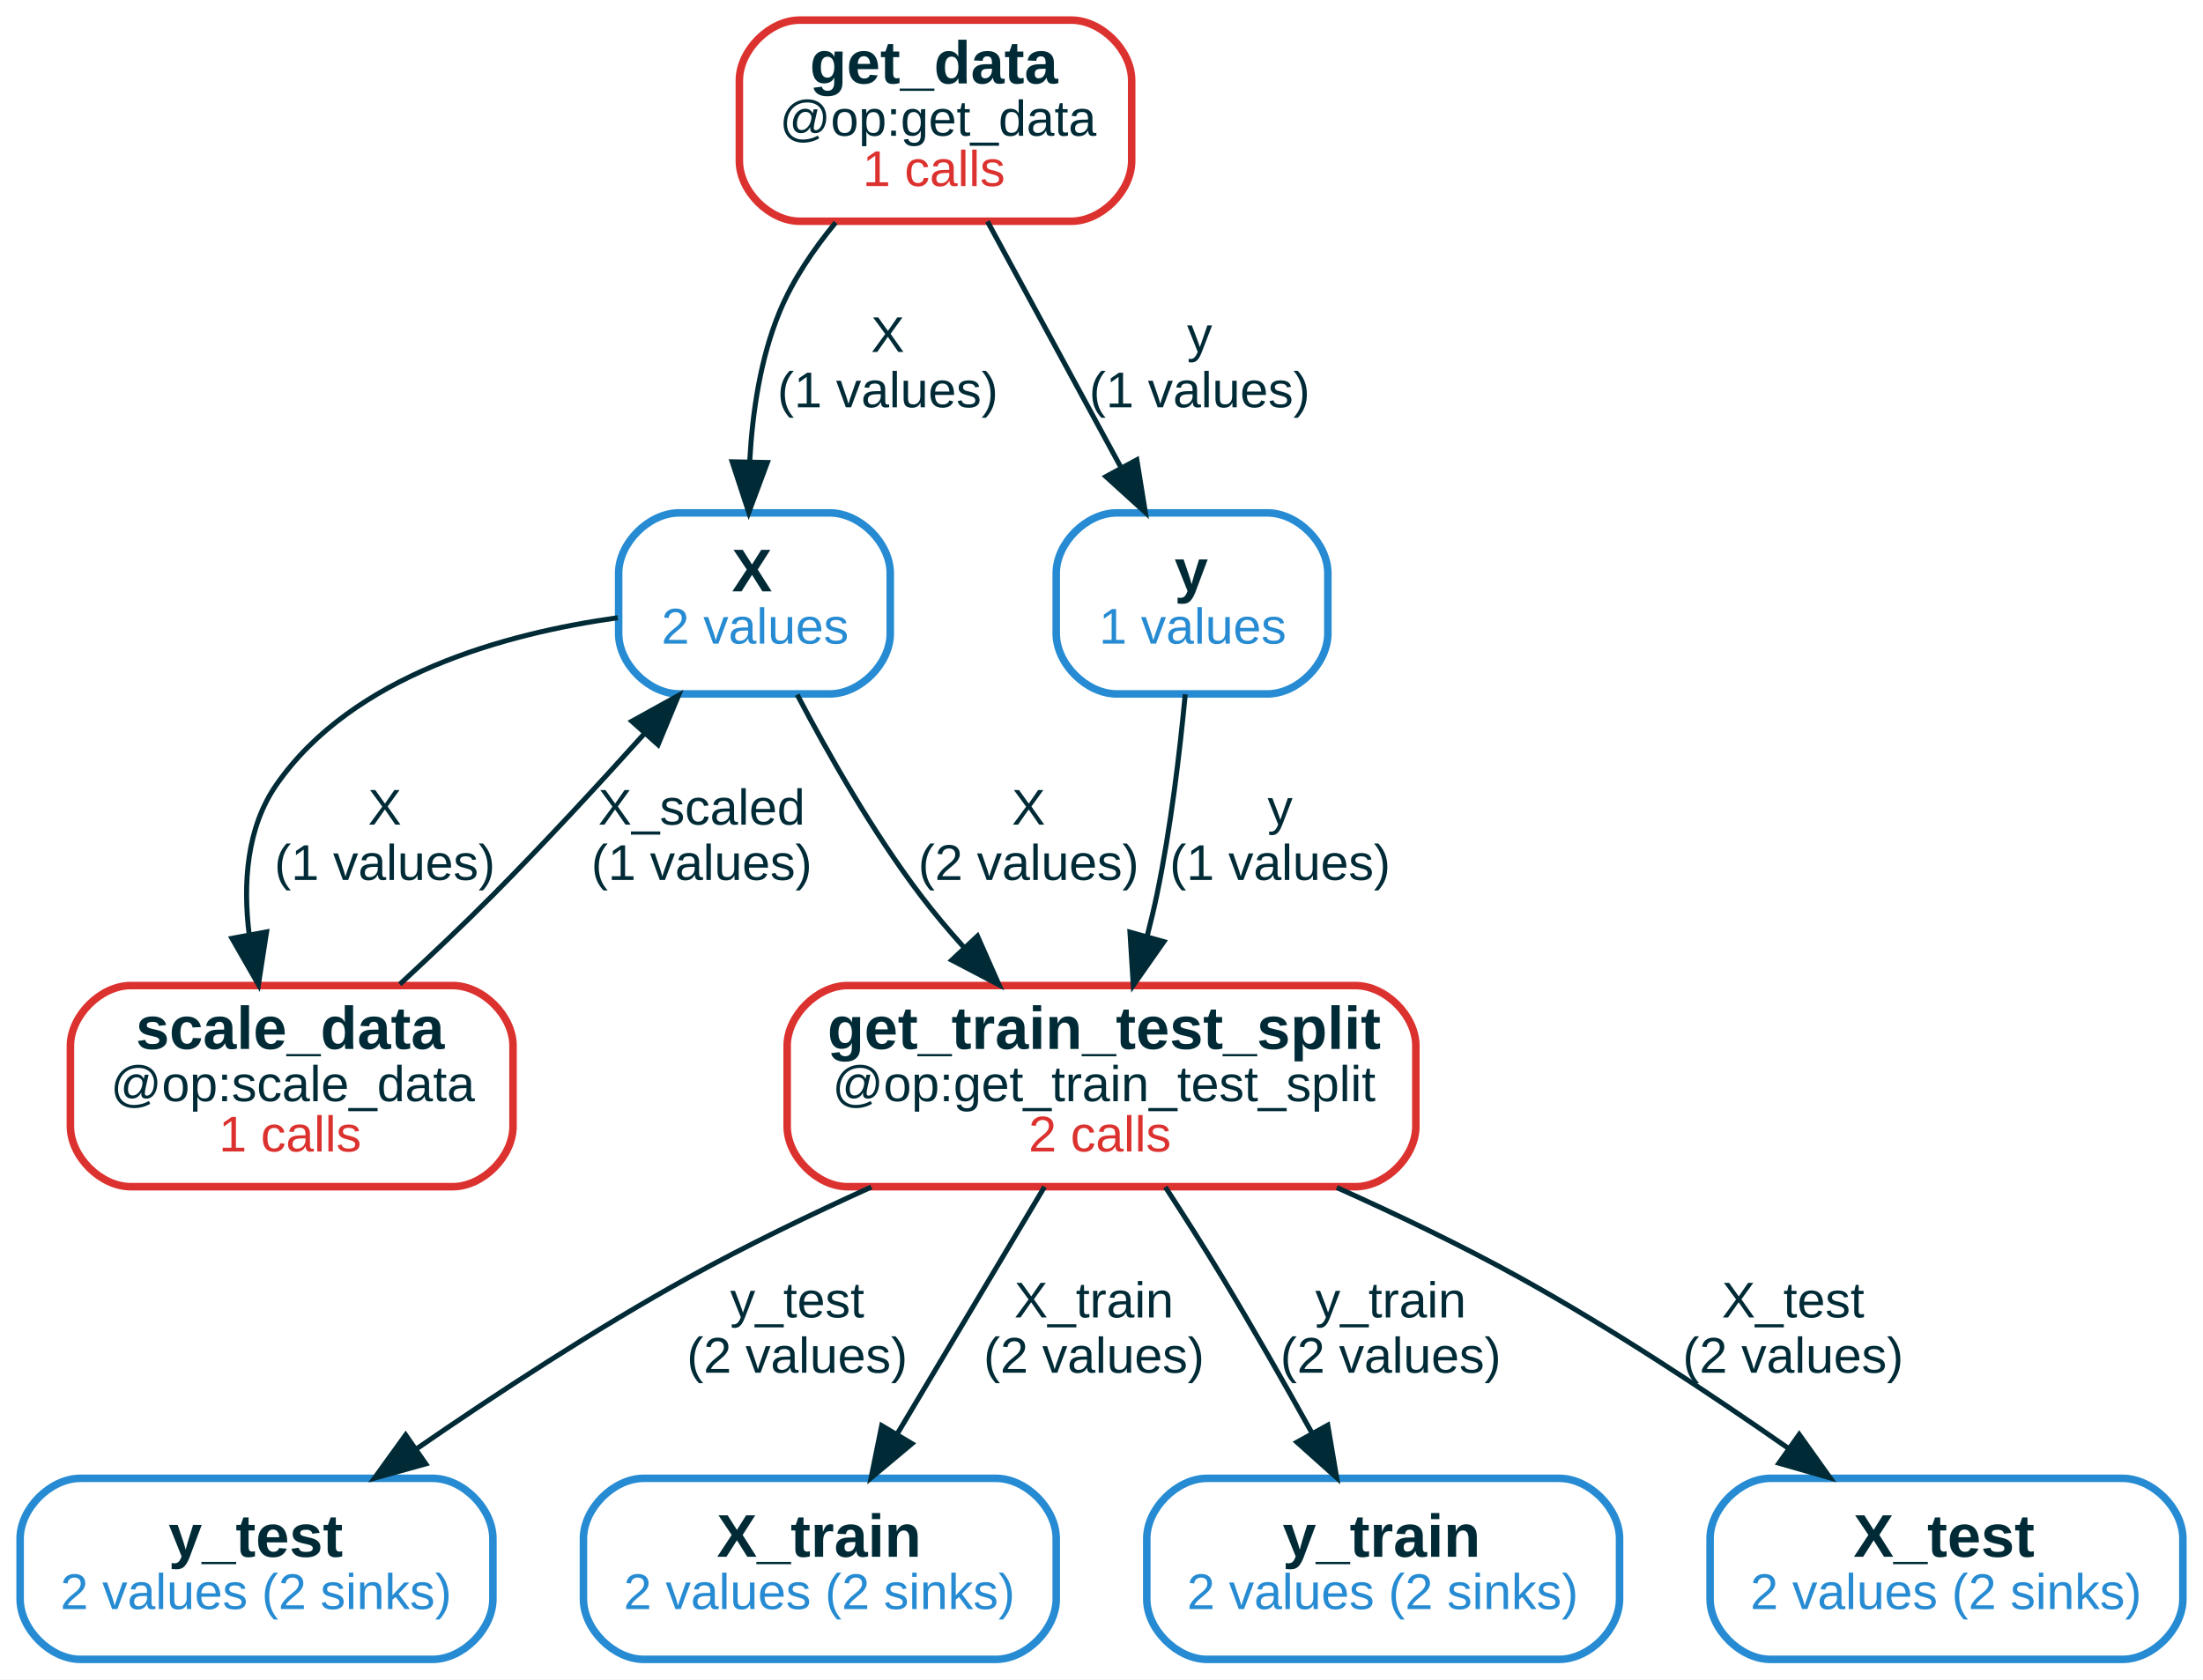
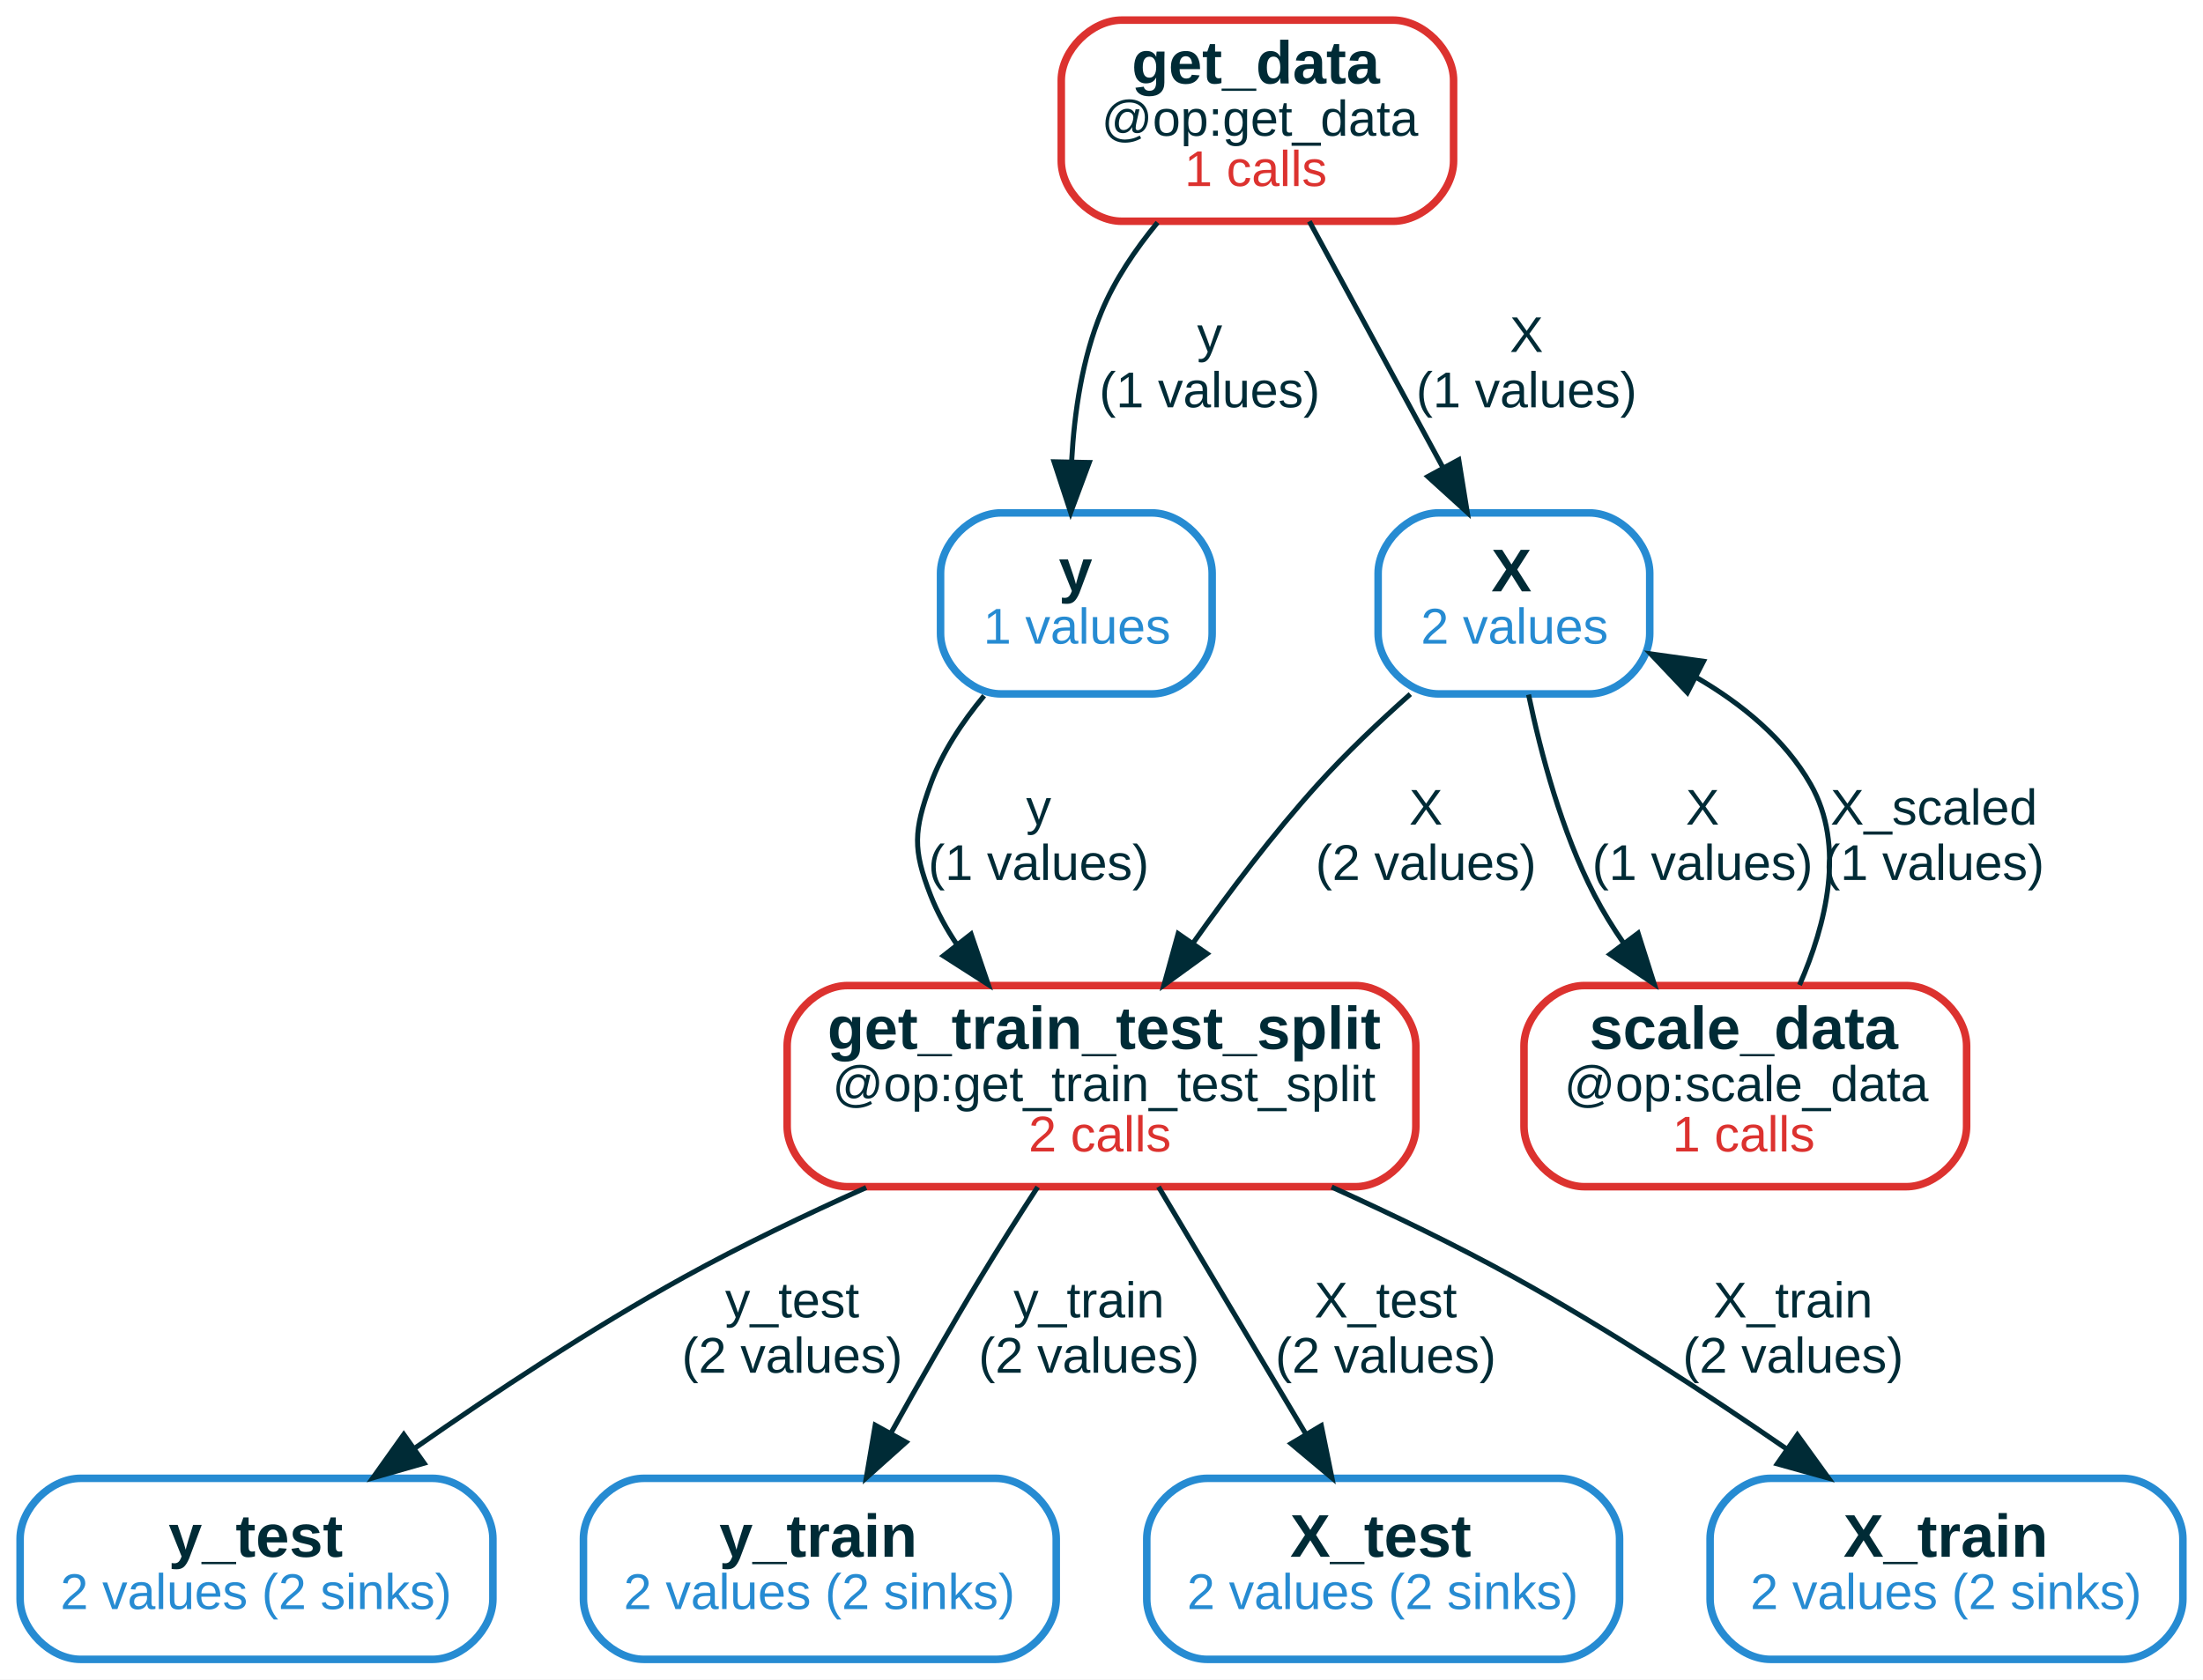
<svg xmlns="http://www.w3.org/2000/svg" width="438pt" height="334pt" viewBox="0.00 0.00 438.00 334.00">
  <g id="graph0" class="graph" transform="scale(1 1) rotate(0) translate(4 330)">
    <polygon fill="white" stroke="transparent" points="-4,4 -4,-330 434,-330 434,4 -4,4" />
    <g id="node1" class="node">
      <path fill="none" stroke="#268bd2" stroke-width="1.5" d="M82,-36C82,-36 12,-36 12,-36 6,-36 0,-30 0,-24 0,-24 0,-12 0,-12 0,-6 6,0 12,0 12,0 82,0 82,0 88,0 94,-6 94,-12 94,-12 94,-24 94,-24 94,-30 88,-36 82,-36" />
      <text text-anchor="start" x="29.5" y="-20.4" font-family="Liberation Sans,Helvetica,Arial,sans-serif" font-weight="bold" font-size="12.00" fill="#002b36">y_test</text>
      <text text-anchor="start" x="8" y="-10" font-family="Liberation Sans,Helvetica,Arial,sans-serif" font-size="10.00" fill="#268bd2">2 values (2 sinks)</text>
    </g>
    <g id="node2" class="node">
-       <path fill="none" stroke="#268bd2" stroke-width="1.5" d="M161,-228C161,-228 131,-228 131,-228 125,-228 119,-222 119,-216 119,-216 119,-204 119,-204 119,-198 125,-192 131,-192 131,-192 161,-192 161,-192 167,-192 173,-198 173,-204 173,-204 173,-216 173,-216 173,-222 167,-228 161,-228" />
-       <text text-anchor="start" x="141.5" y="-212.4" font-family="Liberation Sans,Helvetica,Arial,sans-serif" font-weight="bold" font-size="12.00" fill="#002b36">X</text>
-       <text text-anchor="start" x="127.5" y="-202" font-family="Liberation Sans,Helvetica,Arial,sans-serif" font-size="10.00" fill="#268bd2">2 values</text>
+       <path fill="none" stroke="#268bd2" stroke-width="1.5" d="M194,-36C194,-36 124,-36 124,-36 118,-36 112,-30 112,-24 112,-24 112,-12 112,-12 112,-6 118,0 124,0 124,0 194,0 194,0 200,0 206,-6 206,-12 206,-12 206,-24 206,-24 206,-30 200,-36 194,-36" />
+       <text text-anchor="start" x="139" y="-20.4" font-family="Liberation Sans,Helvetica,Arial,sans-serif" font-weight="bold" font-size="12.00" fill="#002b36">y_train</text>
+       <text text-anchor="start" x="120" y="-10" font-family="Liberation Sans,Helvetica,Arial,sans-serif" font-size="10.00" fill="#268bd2">2 values (2 sinks)</text>
+     </g>
+     <g id="node3" class="node">
+       <path fill="none" stroke="#268bd2" stroke-width="1.5" d="M306,-36C306,-36 236,-36 236,-36 230,-36 224,-30 224,-24 224,-24 224,-12 224,-12 224,-6 230,0 236,0 236,0 306,0 306,0 312,0 318,-6 318,-12 318,-12 318,-24 318,-24 318,-30 312,-36 306,-36" />
+       <text text-anchor="start" x="252.5" y="-20.4" font-family="Liberation Sans,Helvetica,Arial,sans-serif" font-weight="bold" font-size="12.00" fill="#002b36">X_test</text>
+       <text text-anchor="start" x="232" y="-10" font-family="Liberation Sans,Helvetica,Arial,sans-serif" font-size="10.00" fill="#268bd2">2 values (2 sinks)</text>
+     </g>
+     <g id="node4" class="node">
+       <path fill="none" stroke="#268bd2" stroke-width="1.5" d="M225,-228C225,-228 195,-228 195,-228 189,-228 183,-222 183,-216 183,-216 183,-204 183,-204 183,-198 189,-192 195,-192 195,-192 225,-192 225,-192 231,-192 237,-198 237,-204 237,-204 237,-216 237,-216 237,-222 231,-228 225,-228" />
+       <text text-anchor="start" x="206.5" y="-212.4" font-family="Liberation Sans,Helvetica,Arial,sans-serif" font-weight="bold" font-size="12.00" fill="#002b36">y</text>
+       <text text-anchor="start" x="191.5" y="-202" font-family="Liberation Sans,Helvetica,Arial,sans-serif" font-size="10.00" fill="#268bd2">1 values</text>
    </g>
    <g id="node7" class="node">
      <path fill="none" stroke="#dc322f" stroke-width="1.5" d="M265.5,-134C265.5,-134 164.5,-134 164.5,-134 158.5,-134 152.5,-128 152.5,-122 152.5,-122 152.5,-106 152.5,-106 152.5,-100 158.5,-94 164.5,-94 164.5,-94 265.5,-94 265.5,-94 271.5,-94 277.5,-100 277.5,-106 277.5,-106 277.5,-122 277.5,-122 277.5,-128 271.5,-134 265.5,-134" />
      <text text-anchor="start" x="160.5" y="-121.4" font-family="Liberation Sans,Helvetica,Arial,sans-serif" font-weight="bold" font-size="12.00" fill="#002b36">get_train_test_split</text>
      <text text-anchor="start" x="161.5" y="-111" font-family="Liberation Sans,Helvetica,Arial,sans-serif" font-size="10.00" fill="#002b36">@op:get_train_test_split</text>
      <text text-anchor="start" x="200.5" y="-101" font-family="Liberation Sans,Helvetica,Arial,sans-serif" font-size="10.00" fill="#dc322f">2 calls</text>
    </g>
+     <g id="edge7" class="edge">
+       <path fill="none" stroke="#002b36" d="M191.66,-191.64C187.33,-186.43 183.3,-180.38 181,-174 177.68,-164.8 177.45,-161.11 181,-152 182.35,-148.55 184.18,-145.22 186.31,-142.07" />
+       <polygon fill="#002b36" stroke="#002b36" points="189.07,-144.23 192.48,-134.2 183.56,-139.91 189.07,-144.23" />
+       <text text-anchor="middle" x="202.5" y="-166" font-family="Liberation Sans,Helvetica,Arial,sans-serif" font-size="10.00" fill="#002b36">y</text>
+       <text text-anchor="middle" x="202.5" y="-155" font-family="Liberation Sans,Helvetica,Arial,sans-serif" font-size="10.00" fill="#002b36">(1 values)</text>
+     </g>
+     <g id="node5" class="node">
+       <path fill="none" stroke="#268bd2" stroke-width="1.5" d="M312,-228C312,-228 282,-228 282,-228 276,-228 270,-222 270,-216 270,-216 270,-204 270,-204 270,-198 276,-192 282,-192 282,-192 312,-192 312,-192 318,-192 324,-198 324,-204 324,-204 324,-216 324,-216 324,-222 318,-228 312,-228" />
+       <text text-anchor="start" x="292.5" y="-212.4" font-family="Liberation Sans,Helvetica,Arial,sans-serif" font-weight="bold" font-size="12.00" fill="#002b36">X</text>
+       <text text-anchor="start" x="278.5" y="-202" font-family="Liberation Sans,Helvetica,Arial,sans-serif" font-size="10.00" fill="#268bd2">2 values</text>
+     </g>
    <g id="edge5" class="edge">
-       <path fill="none" stroke="#002b36" d="M154.5,-191.85C160.63,-180.16 169.47,-164.58 179,-152 181.62,-148.54 184.53,-145.07 187.54,-141.72" />
-       <polygon fill="#002b36" stroke="#002b36" points="190.34,-143.84 194.62,-134.15 185.23,-139.06 190.34,-143.84" />
-       <text text-anchor="middle" x="200.5" y="-166" font-family="Liberation Sans,Helvetica,Arial,sans-serif" font-size="10.00" fill="#002b36">X</text>
-       <text text-anchor="middle" x="200.5" y="-155" font-family="Liberation Sans,Helvetica,Arial,sans-serif" font-size="10.00" fill="#002b36">(2 values)</text>
+       <path fill="none" stroke="#002b36" d="M276.4,-191.96C270.22,-186.48 263.61,-180.21 258,-174 249.17,-164.23 240.43,-152.67 233.15,-142.38" />
+       <polygon fill="#002b36" stroke="#002b36" points="235.99,-140.33 227.42,-134.11 230.24,-144.32 235.99,-140.33" />
+       <text text-anchor="middle" x="279.5" y="-166" font-family="Liberation Sans,Helvetica,Arial,sans-serif" font-size="10.00" fill="#002b36">X</text>
+       <text text-anchor="middle" x="279.5" y="-155" font-family="Liberation Sans,Helvetica,Arial,sans-serif" font-size="10.00" fill="#002b36">(2 values)</text>
    </g>
    <g id="node8" class="node">
-       <path fill="none" stroke="#dc322f" stroke-width="1.5" d="M86,-134C86,-134 22,-134 22,-134 16,-134 10,-128 10,-122 10,-122 10,-106 10,-106 10,-100 16,-94 22,-94 22,-94 86,-94 86,-94 92,-94 98,-100 98,-106 98,-106 98,-122 98,-122 98,-128 92,-134 86,-134" />
-       <text text-anchor="start" x="23" y="-121.4" font-family="Liberation Sans,Helvetica,Arial,sans-serif" font-weight="bold" font-size="12.00" fill="#002b36">scale_data</text>
-       <text text-anchor="start" x="18" y="-111" font-family="Liberation Sans,Helvetica,Arial,sans-serif" font-size="10.00" fill="#002b36">@op:scale_data</text>
-       <text text-anchor="start" x="39.5" y="-101" font-family="Liberation Sans,Helvetica,Arial,sans-serif" font-size="10.00" fill="#dc322f">1 calls</text>
+       <path fill="none" stroke="#dc322f" stroke-width="1.5" d="M375,-134C375,-134 311,-134 311,-134 305,-134 299,-128 299,-122 299,-122 299,-106 299,-106 299,-100 305,-94 311,-94 311,-94 375,-94 375,-94 381,-94 387,-100 387,-106 387,-106 387,-122 387,-122 387,-128 381,-134 375,-134" />
+       <text text-anchor="start" x="312" y="-121.4" font-family="Liberation Sans,Helvetica,Arial,sans-serif" font-weight="bold" font-size="12.00" fill="#002b36">scale_data</text>
+       <text text-anchor="start" x="307" y="-111" font-family="Liberation Sans,Helvetica,Arial,sans-serif" font-size="10.00" fill="#002b36">@op:scale_data</text>
+       <text text-anchor="start" x="328.5" y="-101" font-family="Liberation Sans,Helvetica,Arial,sans-serif" font-size="10.00" fill="#dc322f">1 calls</text>
    </g>
    <g id="edge6" class="edge">
-       <path fill="none" stroke="#002b36" d="M118.83,-207.15C96.5,-204.04 66.18,-195.77 51,-174 45.02,-165.42 44.28,-154.31 45.55,-144.05" />
-       <polygon fill="#002b36" stroke="#002b36" points="49,-144.67 47.38,-134.2 42.12,-143.39 49,-144.67" />
-       <text text-anchor="middle" x="72.5" y="-166" font-family="Liberation Sans,Helvetica,Arial,sans-serif" font-size="10.00" fill="#002b36">X</text>
-       <text text-anchor="middle" x="72.5" y="-155" font-family="Liberation Sans,Helvetica,Arial,sans-serif" font-size="10.00" fill="#002b36">(1 values)</text>
+       <path fill="none" stroke="#002b36" d="M299.91,-191.86C302.34,-180.18 306.48,-164.6 313,-152 314.7,-148.72 316.71,-145.46 318.89,-142.32" />
+       <polygon fill="#002b36" stroke="#002b36" points="321.69,-144.41 324.89,-134.31 316.09,-140.21 321.69,-144.41" />
+       <text text-anchor="middle" x="334.5" y="-166" font-family="Liberation Sans,Helvetica,Arial,sans-serif" font-size="10.00" fill="#002b36">X</text>
+       <text text-anchor="middle" x="334.5" y="-155" font-family="Liberation Sans,Helvetica,Arial,sans-serif" font-size="10.00" fill="#002b36">(1 values)</text>
    </g>
-     <g id="node3" class="node">
-       <path fill="none" stroke="#268bd2" stroke-width="1.5" d="M194,-36C194,-36 124,-36 124,-36 118,-36 112,-30 112,-24 112,-24 112,-12 112,-12 112,-6 118,0 124,0 124,0 194,0 194,0 200,0 206,-6 206,-12 206,-12 206,-24 206,-24 206,-30 200,-36 194,-36" />
-       <text text-anchor="start" x="138.5" y="-20.4" font-family="Liberation Sans,Helvetica,Arial,sans-serif" font-weight="bold" font-size="12.00" fill="#002b36">X_train</text>
-       <text text-anchor="start" x="120" y="-10" font-family="Liberation Sans,Helvetica,Arial,sans-serif" font-size="10.00" fill="#268bd2">2 values (2 sinks)</text>
-     </g>
-     <g id="node4" class="node">
-       <path fill="none" stroke="#268bd2" stroke-width="1.5" d="M306,-36C306,-36 236,-36 236,-36 230,-36 224,-30 224,-24 224,-24 224,-12 224,-12 224,-6 230,0 236,0 236,0 306,0 306,0 312,0 318,-6 318,-12 318,-12 318,-24 318,-24 318,-30 312,-36 306,-36" />
-       <text text-anchor="start" x="251" y="-20.4" font-family="Liberation Sans,Helvetica,Arial,sans-serif" font-weight="bold" font-size="12.00" fill="#002b36">y_train</text>
-       <text text-anchor="start" x="232" y="-10" font-family="Liberation Sans,Helvetica,Arial,sans-serif" font-size="10.00" fill="#268bd2">2 values (2 sinks)</text>
-     </g>
-     <g id="node5" class="node">
+     <g id="node6" class="node">
      <path fill="none" stroke="#268bd2" stroke-width="1.5" d="M418,-36C418,-36 348,-36 348,-36 342,-36 336,-30 336,-24 336,-24 336,-12 336,-12 336,-6 342,0 348,0 348,0 418,0 418,0 424,0 430,-6 430,-12 430,-12 430,-24 430,-24 430,-30 424,-36 418,-36" />
-       <text text-anchor="start" x="364.5" y="-20.4" font-family="Liberation Sans,Helvetica,Arial,sans-serif" font-weight="bold" font-size="12.00" fill="#002b36">X_test</text>
+       <text text-anchor="start" x="362.5" y="-20.4" font-family="Liberation Sans,Helvetica,Arial,sans-serif" font-weight="bold" font-size="12.00" fill="#002b36">X_train</text>
      <text text-anchor="start" x="344" y="-10" font-family="Liberation Sans,Helvetica,Arial,sans-serif" font-size="10.00" fill="#268bd2">2 values (2 sinks)</text>
    </g>
-     <g id="node6" class="node">
-       <path fill="none" stroke="#268bd2" stroke-width="1.5" d="M248,-228C248,-228 218,-228 218,-228 212,-228 206,-222 206,-216 206,-216 206,-204 206,-204 206,-198 212,-192 218,-192 218,-192 248,-192 248,-192 254,-192 260,-198 260,-204 260,-204 260,-216 260,-216 260,-222 254,-228 248,-228" />
-       <text text-anchor="start" x="229.5" y="-212.4" font-family="Liberation Sans,Helvetica,Arial,sans-serif" font-weight="bold" font-size="12.00" fill="#002b36">y</text>
-       <text text-anchor="start" x="214.5" y="-202" font-family="Liberation Sans,Helvetica,Arial,sans-serif" font-size="10.00" fill="#268bd2">1 values</text>
+     <g id="edge3" class="edge">
+       <path fill="none" stroke="#002b36" d="M168.22,-93.83C156.21,-88.45 143.46,-82.34 132,-76 113.63,-65.85 94.12,-52.93 78.42,-41.96" />
+       <polygon fill="#002b36" stroke="#002b36" points="80.32,-39.01 70.13,-36.09 76.28,-44.72 80.32,-39.01" />
+       <text text-anchor="middle" x="153.5" y="-68" font-family="Liberation Sans,Helvetica,Arial,sans-serif" font-size="10.00" fill="#002b36">y_test</text>
+       <text text-anchor="middle" x="153.5" y="-57" font-family="Liberation Sans,Helvetica,Arial,sans-serif" font-size="10.00" fill="#002b36">(2 values)</text>
    </g>
-     <g id="edge7" class="edge">
-       <path fill="none" stroke="#002b36" d="M231.65,-191.92C230.57,-180.53 228.77,-165.27 226,-152 225.44,-149.32 224.78,-146.56 224.07,-143.81" />
-       <polygon fill="#002b36" stroke="#002b36" points="227.4,-142.73 221.32,-134.05 220.66,-144.62 227.4,-142.73" />
-       <text text-anchor="middle" x="250.5" y="-166" font-family="Liberation Sans,Helvetica,Arial,sans-serif" font-size="10.00" fill="#002b36">y</text>
-       <text text-anchor="middle" x="250.5" y="-155" font-family="Liberation Sans,Helvetica,Arial,sans-serif" font-size="10.00" fill="#002b36">(1 values)</text>
+     <g id="edge4" class="edge">
+       <path fill="none" stroke="#002b36" d="M202.31,-93.94C198.59,-88.22 194.56,-81.9 191,-76 184.95,-65.99 178.59,-54.8 173.14,-45" />
+       <polygon fill="#002b36" stroke="#002b36" points="176.14,-43.19 168.24,-36.12 170.01,-46.57 176.14,-43.19" />
+       <text text-anchor="middle" x="212.5" y="-68" font-family="Liberation Sans,Helvetica,Arial,sans-serif" font-size="10.00" fill="#002b36">y_train</text>
+       <text text-anchor="middle" x="212.5" y="-57" font-family="Liberation Sans,Helvetica,Arial,sans-serif" font-size="10.00" fill="#002b36">(2 values)</text>
    </g>
-     <g id="edge3" class="edge">
-       <path fill="none" stroke="#002b36" d="M169.24,-93.93C157.26,-88.51 144.48,-82.34 133,-76 114.48,-65.77 94.74,-52.85 78.85,-41.89" />
-       <polygon fill="#002b36" stroke="#002b36" points="80.65,-38.88 70.45,-36.04 76.65,-44.63 80.65,-38.88" />
-       <text text-anchor="middle" x="154.5" y="-68" font-family="Liberation Sans,Helvetica,Arial,sans-serif" font-size="10.00" fill="#002b36">y_test</text>
-       <text text-anchor="middle" x="154.5" y="-57" font-family="Liberation Sans,Helvetica,Arial,sans-serif" font-size="10.00" fill="#002b36">(2 values)</text>
+     <g id="edge1" class="edge">
+       <path fill="none" stroke="#002b36" d="M226.33,-93.98C234.77,-79.81 246.4,-60.3 255.67,-44.74" />
+       <polygon fill="#002b36" stroke="#002b36" points="258.7,-46.48 260.81,-36.1 252.69,-42.9 258.7,-46.48" />
+       <text text-anchor="middle" x="271.5" y="-68" font-family="Liberation Sans,Helvetica,Arial,sans-serif" font-size="10.00" fill="#002b36">X_test</text>
+       <text text-anchor="middle" x="271.5" y="-57" font-family="Liberation Sans,Helvetica,Arial,sans-serif" font-size="10.00" fill="#002b36">(2 values)</text>
    </g>
    <g id="edge2" class="edge">
-       <path fill="none" stroke="#002b36" d="M203.67,-93.98C195.23,-79.81 183.6,-60.3 174.33,-44.74" />
-       <polygon fill="#002b36" stroke="#002b36" points="177.31,-42.9 169.19,-36.1 171.3,-46.48 177.31,-42.9" />
-       <text text-anchor="middle" x="213.5" y="-68" font-family="Liberation Sans,Helvetica,Arial,sans-serif" font-size="10.00" fill="#002b36">X_train</text>
-       <text text-anchor="middle" x="213.5" y="-57" font-family="Liberation Sans,Helvetica,Arial,sans-serif" font-size="10.00" fill="#002b36">(2 values)</text>
-     </g>
-     <g id="edge4" class="edge">
-       <path fill="none" stroke="#002b36" d="M227.69,-93.94C231.41,-88.22 235.44,-81.9 239,-76 245.05,-65.99 251.41,-54.8 256.86,-45" />
-       <polygon fill="#002b36" stroke="#002b36" points="259.99,-46.57 261.76,-36.12 253.86,-43.19 259.99,-46.57" />
-       <text text-anchor="middle" x="272.5" y="-68" font-family="Liberation Sans,Helvetica,Arial,sans-serif" font-size="10.00" fill="#002b36">y_train</text>
-       <text text-anchor="middle" x="272.5" y="-57" font-family="Liberation Sans,Helvetica,Arial,sans-serif" font-size="10.00" fill="#002b36">(2 values)</text>
-     </g>
-     <g id="edge1" class="edge">
-       <path fill="none" stroke="#002b36" d="M261.78,-93.83C273.79,-88.45 286.54,-82.34 298,-76 316.37,-65.85 335.88,-52.93 351.58,-41.96" />
-       <polygon fill="#002b36" stroke="#002b36" points="353.72,-44.72 359.87,-36.09 349.68,-39.01 353.72,-44.72" />
-       <text text-anchor="middle" x="352.5" y="-68" font-family="Liberation Sans,Helvetica,Arial,sans-serif" font-size="10.00" fill="#002b36">X_test</text>
+       <path fill="none" stroke="#002b36" d="M260.76,-93.93C272.74,-88.51 285.52,-82.34 297,-76 315.52,-65.77 335.26,-52.85 351.15,-41.89" />
+       <polygon fill="#002b36" stroke="#002b36" points="353.35,-44.63 359.55,-36.04 349.35,-38.88 353.35,-44.63" />
+       <text text-anchor="middle" x="352.5" y="-68" font-family="Liberation Sans,Helvetica,Arial,sans-serif" font-size="10.00" fill="#002b36">X_train</text>
      <text text-anchor="middle" x="352.5" y="-57" font-family="Liberation Sans,Helvetica,Arial,sans-serif" font-size="10.00" fill="#002b36">(2 values)</text>
    </g>
    <g id="edge10" class="edge">
-       <path fill="none" stroke="#002b36" d="M75.49,-134.26C81.57,-139.88 88.13,-146.09 94,-152 104.13,-162.2 114.9,-173.86 124,-183.97" />
-       <polygon fill="#002b36" stroke="#002b36" points="121.62,-186.56 130.9,-191.69 126.84,-181.9 121.62,-186.56" />
-       <text text-anchor="middle" x="135.5" y="-166" font-family="Liberation Sans,Helvetica,Arial,sans-serif" font-size="10.00" fill="#002b36">X_scaled</text>
-       <text text-anchor="middle" x="135.5" y="-155" font-family="Liberation Sans,Helvetica,Arial,sans-serif" font-size="10.00" fill="#002b36">(1 values)</text>
+       <path fill="none" stroke="#002b36" d="M353.78,-134.11C359.07,-146.19 362.96,-161.79 356,-174 350.83,-183.08 342.27,-190.05 333.25,-195.29" />
+       <polygon fill="#002b36" stroke="#002b36" points="331.48,-192.26 324.19,-199.96 334.69,-198.49 331.48,-192.26" />
+       <text text-anchor="middle" x="380.5" y="-166" font-family="Liberation Sans,Helvetica,Arial,sans-serif" font-size="10.00" fill="#002b36">X_scaled</text>
+       <text text-anchor="middle" x="380.5" y="-155" font-family="Liberation Sans,Helvetica,Arial,sans-serif" font-size="10.00" fill="#002b36">(1 values)</text>
    </g>
    <g id="node9" class="node">
-       <path fill="none" stroke="#dc322f" stroke-width="1.5" d="M209,-326C209,-326 155,-326 155,-326 149,-326 143,-320 143,-314 143,-314 143,-298 143,-298 143,-292 149,-286 155,-286 155,-286 209,-286 209,-286 215,-286 221,-292 221,-298 221,-298 221,-314 221,-314 221,-320 215,-326 209,-326" />
-       <text text-anchor="start" x="157" y="-313.4" font-family="Liberation Sans,Helvetica,Arial,sans-serif" font-weight="bold" font-size="12.00" fill="#002b36">get_data</text>
-       <text text-anchor="start" x="151" y="-303" font-family="Liberation Sans,Helvetica,Arial,sans-serif" font-size="10.00" fill="#002b36">@op:get_data</text>
-       <text text-anchor="start" x="167.5" y="-293" font-family="Liberation Sans,Helvetica,Arial,sans-serif" font-size="10.00" fill="#dc322f">1 calls</text>
+       <path fill="none" stroke="#dc322f" stroke-width="1.5" d="M273,-326C273,-326 219,-326 219,-326 213,-326 207,-320 207,-314 207,-314 207,-298 207,-298 207,-292 213,-286 219,-286 219,-286 273,-286 273,-286 279,-286 285,-292 285,-298 285,-298 285,-314 285,-314 285,-320 279,-326 273,-326" />
+       <text text-anchor="start" x="221" y="-313.4" font-family="Liberation Sans,Helvetica,Arial,sans-serif" font-weight="bold" font-size="12.00" fill="#002b36">get_data</text>
+       <text text-anchor="start" x="215" y="-303" font-family="Liberation Sans,Helvetica,Arial,sans-serif" font-size="10.00" fill="#002b36">@op:get_data</text>
+       <text text-anchor="start" x="231.5" y="-293" font-family="Liberation Sans,Helvetica,Arial,sans-serif" font-size="10.00" fill="#dc322f">1 calls</text>
+     </g>
+     <g id="edge9" class="edge">
+       <path fill="none" stroke="#002b36" d="M226.15,-285.76C221.75,-280.43 217.63,-274.35 215,-268 211.19,-258.8 209.6,-248.06 209.07,-238.4" />
+       <polygon fill="#002b36" stroke="#002b36" points="212.56,-238.02 208.87,-228.09 205.57,-238.16 212.56,-238.02" />
+       <text text-anchor="middle" x="236.5" y="-260" font-family="Liberation Sans,Helvetica,Arial,sans-serif" font-size="10.00" fill="#002b36">y</text>
+       <text text-anchor="middle" x="236.5" y="-249" font-family="Liberation Sans,Helvetica,Arial,sans-serif" font-size="10.00" fill="#002b36">(1 values)</text>
    </g>
    <g id="edge8" class="edge">
-       <path fill="none" stroke="#002b36" d="M162.15,-285.76C157.75,-280.43 153.63,-274.35 151,-268 147.19,-258.8 145.6,-248.06 145.07,-238.4" />
-       <polygon fill="#002b36" stroke="#002b36" points="148.56,-238.02 144.87,-228.09 141.57,-238.16 148.56,-238.02" />
-       <text text-anchor="middle" x="172.5" y="-260" font-family="Liberation Sans,Helvetica,Arial,sans-serif" font-size="10.00" fill="#002b36">X</text>
-       <text text-anchor="middle" x="172.5" y="-249" font-family="Liberation Sans,Helvetica,Arial,sans-serif" font-size="10.00" fill="#002b36">(1 values)</text>
-     </g>
-     <g id="edge9" class="edge">
-       <path fill="none" stroke="#002b36" d="M192.32,-285.98C199.94,-271.94 210.39,-252.66 218.8,-237.17" />
-       <polygon fill="#002b36" stroke="#002b36" points="222.03,-238.56 223.72,-228.1 215.88,-235.22 222.03,-238.56" />
-       <text text-anchor="middle" x="234.5" y="-260" font-family="Liberation Sans,Helvetica,Arial,sans-serif" font-size="10.00" fill="#002b36">y</text>
-       <text text-anchor="middle" x="234.5" y="-249" font-family="Liberation Sans,Helvetica,Arial,sans-serif" font-size="10.00" fill="#002b36">(1 values)</text>
+       <path fill="none" stroke="#002b36" d="M256.32,-285.98C263.94,-271.94 274.39,-252.66 282.8,-237.17" />
+       <polygon fill="#002b36" stroke="#002b36" points="286.03,-238.56 287.72,-228.1 279.88,-235.22 286.03,-238.56" />
+       <text text-anchor="middle" x="299.5" y="-260" font-family="Liberation Sans,Helvetica,Arial,sans-serif" font-size="10.00" fill="#002b36">X</text>
+       <text text-anchor="middle" x="299.5" y="-249" font-family="Liberation Sans,Helvetica,Arial,sans-serif" font-size="10.00" fill="#002b36">(1 values)</text>
    </g>
  </g>
</svg>
